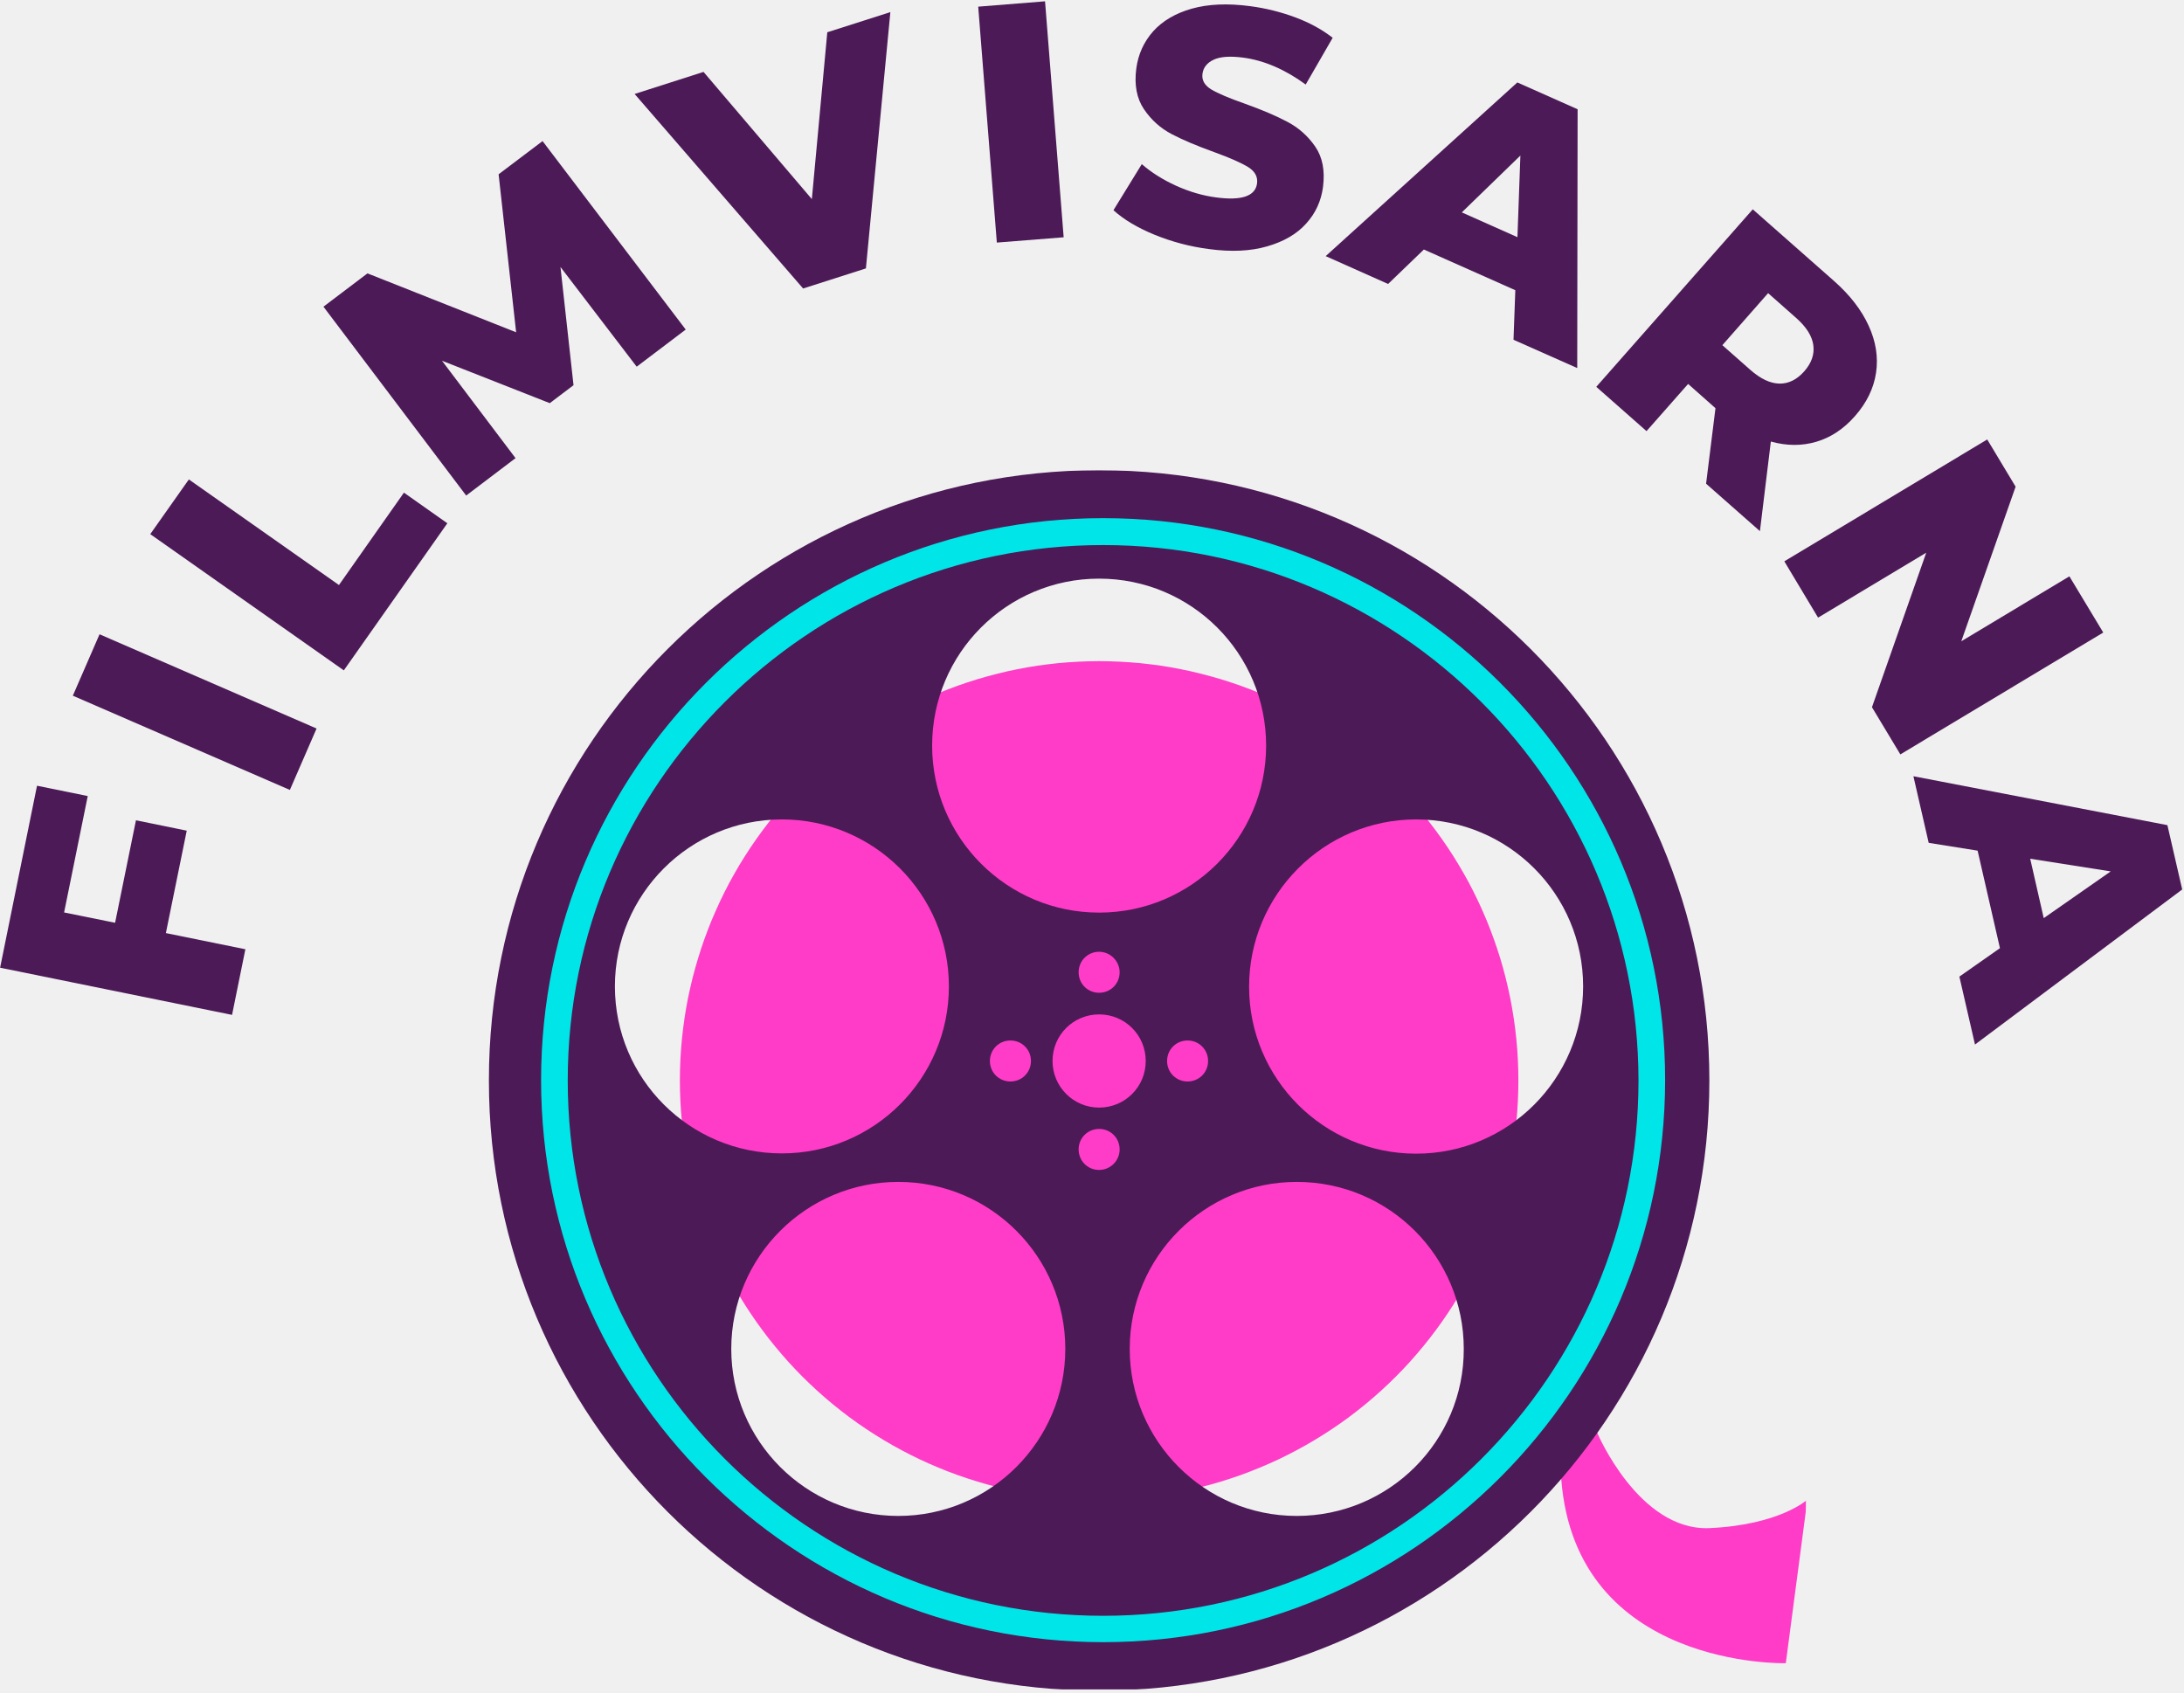
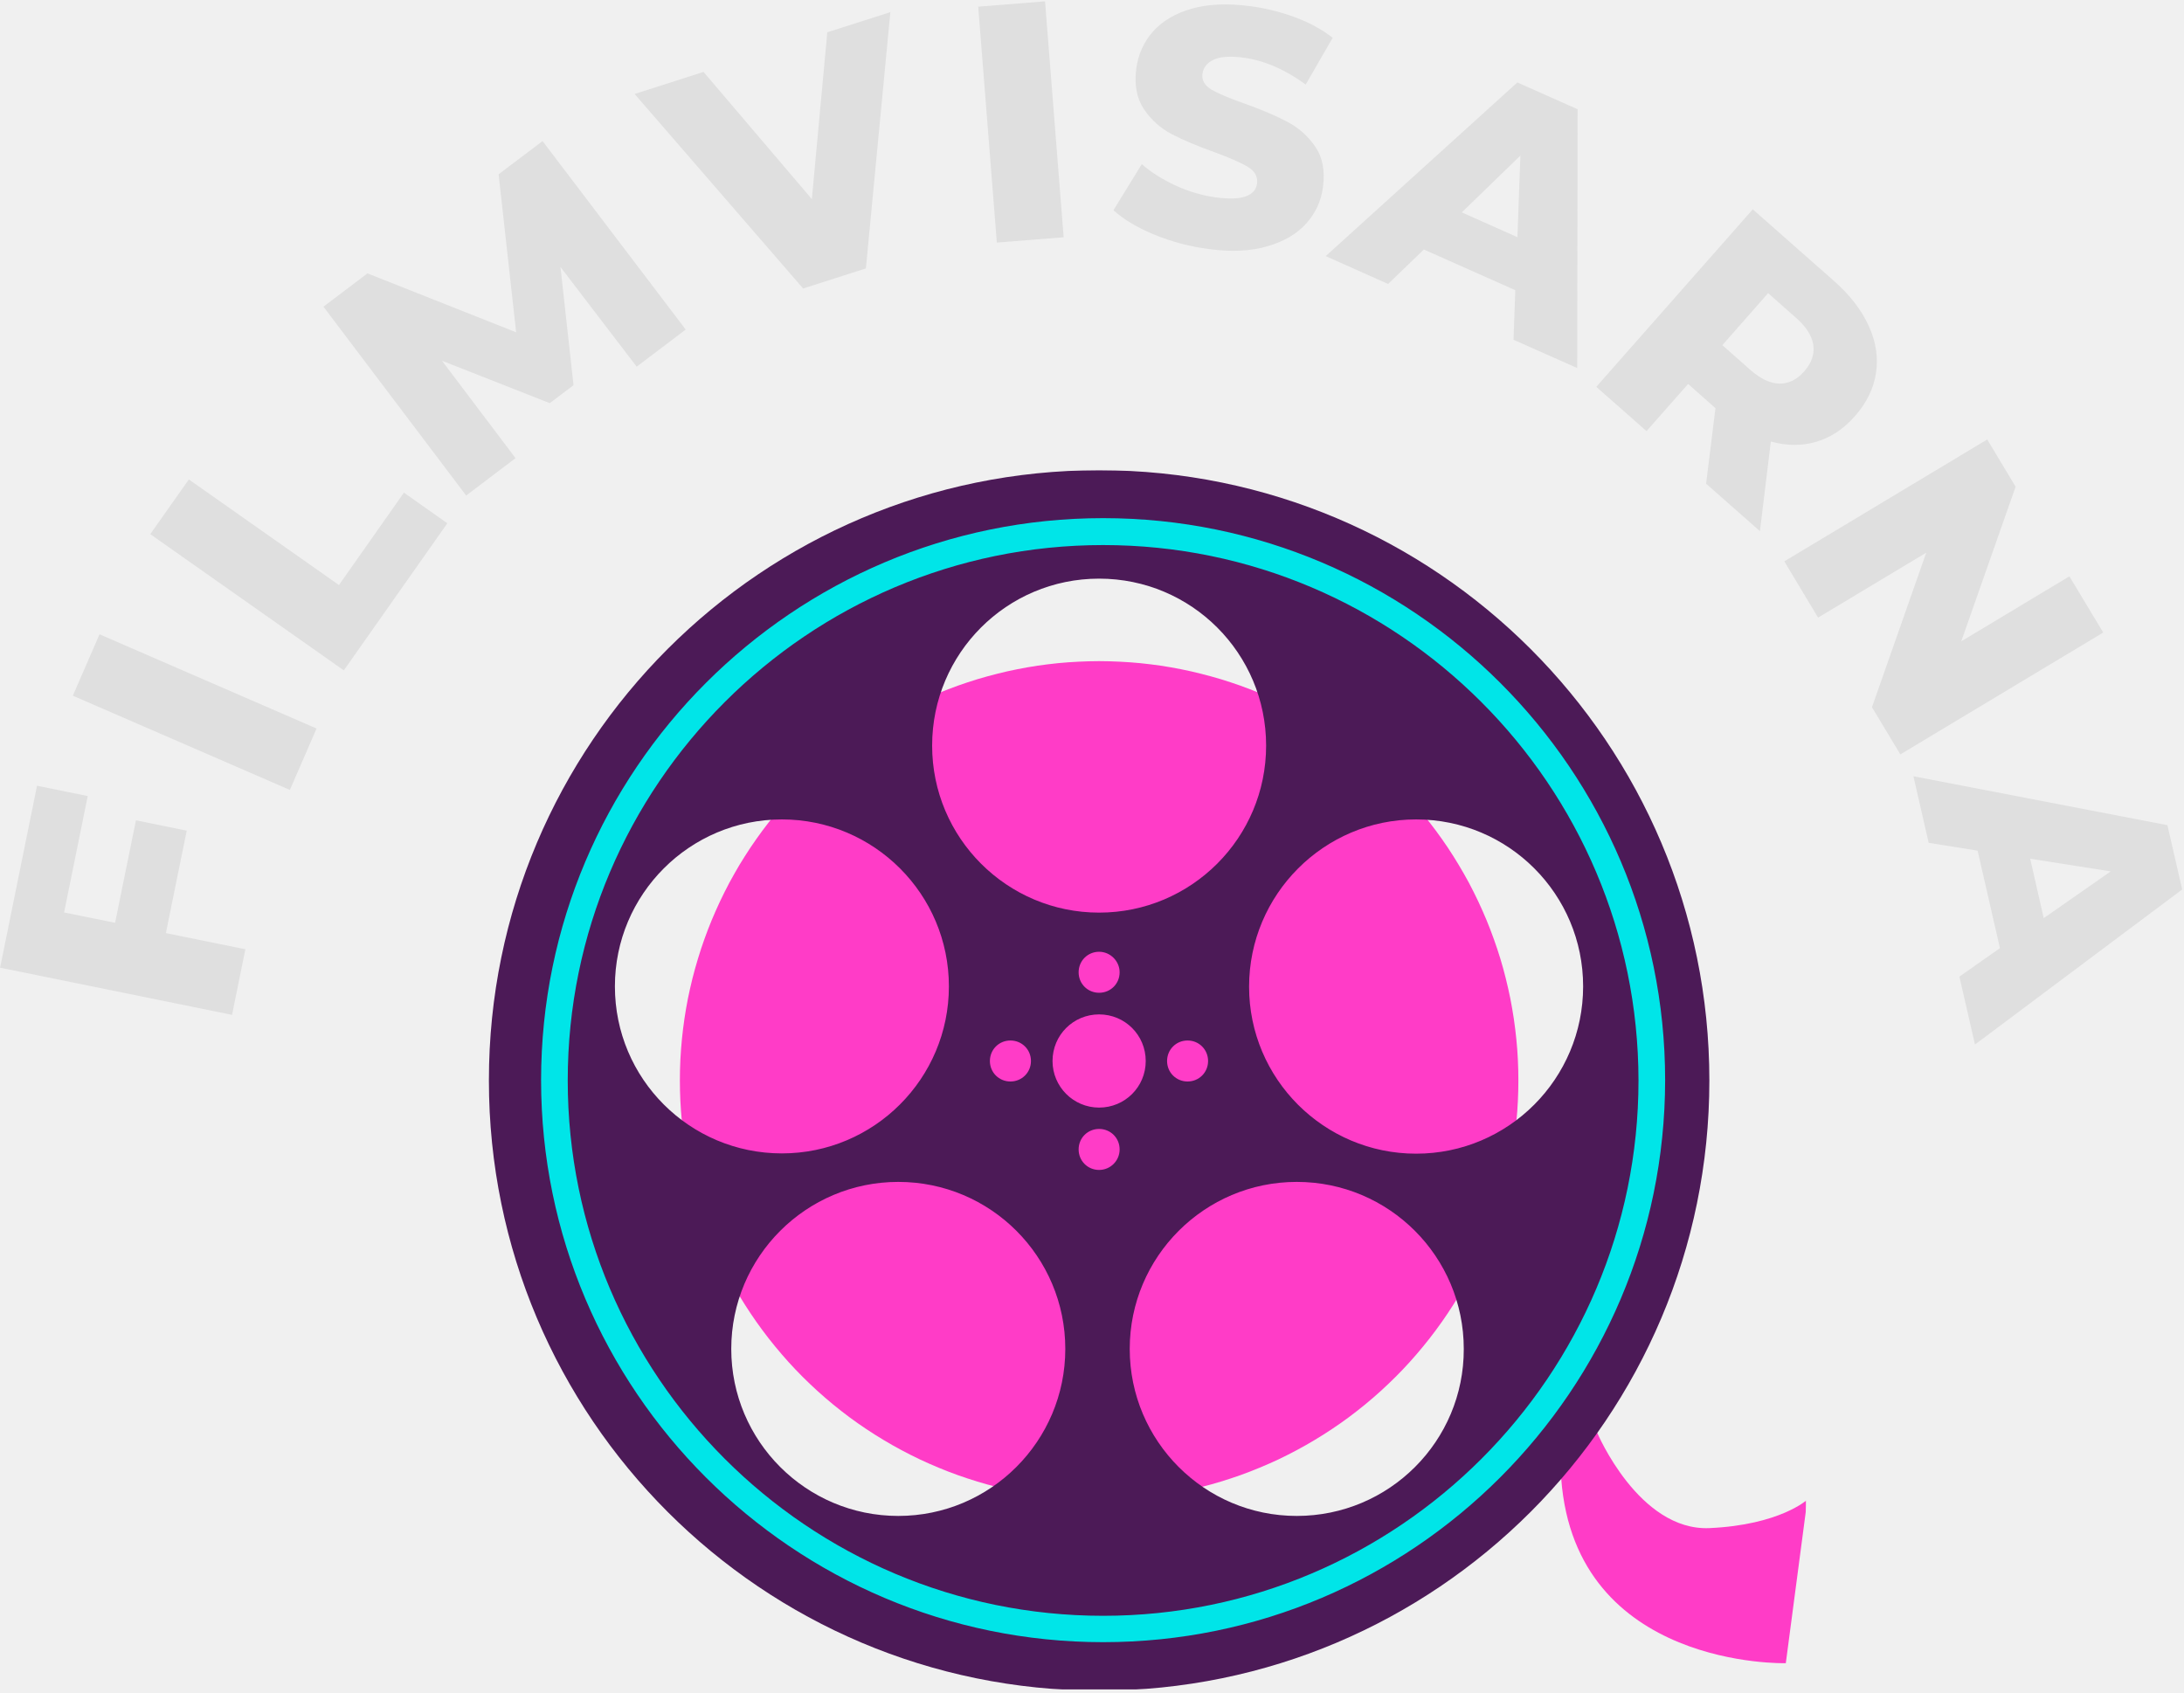
<svg xmlns="http://www.w3.org/2000/svg" width="40" height="31" viewBox="0 0 40 31" fill="none">
  <g clip-path="url(#clip0_916_8529)">
    <mask id="mask0_916_8529" style="mask-type:luminance" maskUnits="userSpaceOnUse" x="28" y="26" width="6" height="5">
      <path d="M28.573 26.201H33.075V30.564H28.573V26.201Z" fill="white" />
    </mask>
    <g mask="url(#mask0_916_8529)">
      <path d="M29.253 26.242C29.253 26.242 30.014 28.042 31.307 27.988C32.6 27.93 33.102 27.466 33.102 27.466L32.707 30.462C32.707 30.462 28.858 30.569 28.594 27.086C28.546 26.423 29.253 26.242 29.253 26.242Z" fill="#FF3CC7" />
    </g>
    <path d="M27.809 19.788C27.809 19.914 27.806 20.04 27.8 20.165C27.794 20.291 27.785 20.416 27.772 20.541C27.76 20.666 27.744 20.791 27.726 20.915C27.707 21.039 27.686 21.163 27.662 21.286C27.637 21.409 27.609 21.532 27.579 21.654C27.549 21.776 27.515 21.897 27.479 22.017C27.442 22.137 27.403 22.256 27.36 22.375C27.318 22.493 27.273 22.611 27.225 22.726C27.177 22.843 27.125 22.958 27.072 23.071C27.018 23.185 26.962 23.297 26.903 23.408C26.843 23.519 26.781 23.628 26.716 23.736C26.652 23.843 26.585 23.95 26.515 24.054C26.445 24.159 26.373 24.261 26.298 24.362C26.223 24.463 26.146 24.562 26.066 24.659C25.986 24.756 25.904 24.852 25.82 24.945C25.736 25.038 25.649 25.129 25.56 25.218C25.471 25.307 25.38 25.393 25.287 25.478C25.194 25.562 25.099 25.644 25.002 25.724C24.905 25.803 24.805 25.881 24.705 25.956C24.604 26.031 24.501 26.103 24.396 26.173C24.292 26.242 24.186 26.31 24.078 26.374C23.97 26.439 23.861 26.501 23.75 26.56C23.639 26.619 23.527 26.676 23.414 26.73C23.3 26.783 23.185 26.834 23.069 26.882C22.953 26.93 22.835 26.976 22.718 27.018C22.599 27.06 22.48 27.099 22.36 27.136C22.239 27.173 22.118 27.206 21.996 27.237C21.874 27.267 21.752 27.295 21.629 27.319C21.506 27.343 21.381 27.365 21.257 27.384C21.133 27.402 21.008 27.417 20.883 27.43C20.758 27.442 20.633 27.451 20.507 27.457C20.382 27.464 20.256 27.467 20.13 27.467C20.005 27.467 19.879 27.464 19.754 27.457C19.628 27.451 19.503 27.442 19.378 27.43C19.253 27.417 19.128 27.402 19.004 27.384C18.88 27.365 18.756 27.343 18.633 27.319C18.509 27.295 18.387 27.267 18.265 27.237C18.143 27.206 18.022 27.173 17.901 27.136C17.781 27.099 17.662 27.06 17.544 27.018C17.425 26.976 17.308 26.93 17.192 26.882C17.076 26.834 16.961 26.783 16.848 26.73C16.734 26.676 16.622 26.619 16.511 26.56C16.4 26.501 16.291 26.439 16.183 26.374C16.075 26.31 15.969 26.242 15.865 26.173C15.76 26.103 15.657 26.031 15.556 25.956C15.455 25.881 15.357 25.803 15.259 25.724C15.162 25.644 15.067 25.562 14.974 25.478C14.881 25.393 14.79 25.307 14.701 25.218C14.612 25.129 14.525 25.038 14.441 24.945C14.357 24.852 14.275 24.756 14.195 24.659C14.115 24.562 14.038 24.463 13.963 24.362C13.888 24.261 13.816 24.159 13.746 24.054C13.676 23.95 13.609 23.843 13.544 23.736C13.48 23.628 13.418 23.519 13.358 23.408C13.299 23.297 13.243 23.185 13.189 23.071C13.135 22.958 13.085 22.843 13.036 22.726C12.988 22.611 12.943 22.493 12.901 22.375C12.858 22.256 12.819 22.137 12.783 22.017C12.746 21.897 12.713 21.776 12.682 21.654C12.652 21.532 12.624 21.409 12.599 21.286C12.575 21.163 12.553 21.039 12.535 20.915C12.517 20.791 12.501 20.666 12.489 20.541C12.477 20.416 12.467 20.291 12.461 20.165C12.455 20.04 12.452 19.914 12.452 19.788C12.452 19.663 12.455 19.537 12.461 19.411C12.467 19.286 12.477 19.161 12.489 19.035C12.501 18.911 12.517 18.786 12.535 18.661C12.553 18.537 12.575 18.413 12.599 18.29C12.624 18.167 12.652 18.044 12.682 17.922C12.713 17.8 12.746 17.68 12.783 17.559C12.819 17.439 12.858 17.32 12.901 17.201C12.943 17.083 12.988 16.966 13.036 16.85C13.085 16.734 13.135 16.619 13.189 16.505C13.243 16.392 13.299 16.279 13.358 16.168C13.418 16.058 13.48 15.948 13.544 15.84C13.609 15.733 13.676 15.627 13.746 15.522C13.816 15.418 13.888 15.315 13.963 15.214C14.038 15.113 14.115 15.014 14.195 14.917C14.275 14.82 14.357 14.725 14.441 14.631C14.525 14.539 14.612 14.447 14.701 14.359C14.79 14.27 14.881 14.183 14.974 14.099C15.067 14.014 15.162 13.932 15.259 13.853C15.357 13.773 15.455 13.695 15.556 13.62C15.657 13.546 15.76 13.473 15.865 13.404C15.969 13.334 16.075 13.266 16.183 13.202C16.291 13.137 16.4 13.076 16.511 13.016C16.622 12.957 16.734 12.9 16.848 12.847C16.961 12.793 17.076 12.742 17.192 12.694C17.308 12.646 17.425 12.601 17.544 12.558C17.662 12.516 17.781 12.477 17.901 12.44C18.022 12.404 18.143 12.37 18.265 12.34C18.387 12.309 18.509 12.281 18.633 12.257C18.756 12.232 18.88 12.211 19.004 12.192C19.128 12.174 19.253 12.159 19.378 12.146C19.503 12.134 19.628 12.125 19.754 12.119C19.879 12.113 20.005 12.109 20.13 12.109C20.256 12.109 20.382 12.113 20.507 12.119C20.633 12.125 20.758 12.134 20.883 12.146C21.008 12.159 21.133 12.174 21.257 12.192C21.381 12.211 21.506 12.232 21.629 12.257C21.752 12.281 21.874 12.309 21.996 12.34C22.118 12.37 22.239 12.404 22.36 12.44C22.48 12.477 22.599 12.516 22.718 12.558C22.835 12.601 22.953 12.646 23.069 12.694C23.185 12.742 23.3 12.793 23.414 12.847C23.527 12.9 23.639 12.957 23.75 13.016C23.861 13.076 23.97 13.137 24.078 13.202C24.186 13.266 24.292 13.334 24.396 13.404C24.501 13.473 24.604 13.546 24.705 13.62C24.805 13.695 24.905 13.773 25.002 13.853C25.099 13.932 25.194 14.014 25.287 14.099C25.38 14.183 25.471 14.27 25.56 14.359C25.649 14.447 25.736 14.539 25.82 14.631C25.904 14.725 25.986 14.82 26.066 14.917C26.146 15.014 26.223 15.113 26.298 15.214C26.373 15.315 26.445 15.418 26.515 15.522C26.585 15.627 26.652 15.733 26.716 15.84C26.781 15.948 26.843 16.058 26.903 16.168C26.962 16.279 27.018 16.392 27.072 16.505C27.125 16.619 27.177 16.734 27.225 16.85C27.273 16.966 27.318 17.083 27.36 17.201C27.403 17.32 27.442 17.439 27.479 17.559C27.515 17.68 27.549 17.8 27.579 17.922C27.609 18.044 27.637 18.167 27.662 18.29C27.686 18.413 27.707 18.537 27.726 18.661C27.744 18.786 27.76 18.911 27.772 19.035C27.785 19.161 27.794 19.286 27.8 19.411C27.806 19.537 27.809 19.663 27.809 19.788Z" fill="#FF3CC7" />
    <mask id="mask1_916_8529" style="mask-type:luminance" maskUnits="userSpaceOnUse" x="8" y="8" width="24" height="23">
      <path d="M8.945 8.612H31.409V30.942H8.945V8.612Z" fill="white" />
    </mask>
    <g mask="url(#mask1_916_8529)">
      <path d="M20.13 8.612C13.96 8.612 8.954 13.617 8.954 19.789C8.954 25.96 13.96 30.965 20.13 30.965C26.302 30.965 31.307 25.96 31.307 19.789C31.307 13.617 26.302 8.612 20.13 8.612ZM20.13 10.598C21.823 10.598 23.189 11.968 23.189 13.656C23.189 15.345 21.819 16.715 20.13 16.715C18.442 16.715 17.072 15.345 17.072 13.656C17.072 11.968 18.438 10.598 20.13 10.598ZM22.126 19.433C22.126 19.642 21.96 19.808 21.75 19.808C21.541 19.808 21.375 19.642 21.375 19.433C21.375 19.223 21.541 19.057 21.75 19.057C21.96 19.057 22.126 19.223 22.126 19.433ZM20.506 17.808C20.506 18.018 20.34 18.183 20.13 18.183C19.921 18.183 19.755 18.018 19.755 17.808C19.755 17.598 19.921 17.432 20.13 17.432C20.335 17.432 20.506 17.603 20.506 17.808ZM18.882 19.433C18.882 19.642 18.716 19.808 18.506 19.808C18.296 19.808 18.13 19.642 18.13 19.433C18.13 19.223 18.296 19.057 18.506 19.057C18.716 19.057 18.882 19.223 18.882 19.433ZM11.262 18.066C11.262 16.378 12.633 15.008 14.32 15.008C16.008 15.008 17.379 16.378 17.379 18.066C17.379 19.755 16.008 21.125 14.32 21.125C12.633 21.125 11.262 19.759 11.262 18.066ZM16.452 27.765C14.764 27.765 13.393 26.394 13.393 24.706C13.393 23.018 14.764 21.647 16.452 21.647C18.145 21.647 19.511 23.018 19.511 24.706C19.511 26.394 18.14 27.765 16.452 27.765ZM19.277 19.433C19.277 18.959 19.657 18.579 20.13 18.579C20.604 18.579 20.984 18.959 20.984 19.433C20.984 19.906 20.604 20.286 20.13 20.286C19.657 20.286 19.277 19.901 19.277 19.433ZM20.13 21.428C19.921 21.428 19.755 21.262 19.755 21.052C19.755 20.842 19.921 20.677 20.13 20.677C20.34 20.677 20.506 20.842 20.506 21.052C20.506 21.262 20.335 21.428 20.13 21.428ZM23.75 27.765C22.062 27.765 20.691 26.394 20.691 24.706C20.691 23.018 22.062 21.647 23.75 21.647C25.443 21.647 26.809 23.018 26.809 24.706C26.814 26.394 25.443 27.765 23.75 27.765ZM25.936 21.13C24.248 21.13 22.877 19.759 22.877 18.072C22.877 16.384 24.248 15.008 25.936 15.008C27.629 15.008 28.995 16.378 28.995 18.066C28.995 19.755 27.629 21.13 25.936 21.13Z" fill="#4C1A57" />
    </g>
    <path d="M20.204 30.077C14.53 30.077 9.91 25.462 9.91 19.784C9.91 14.11 14.525 9.49 20.204 9.49C25.877 9.49 30.497 14.105 30.497 19.784C30.492 25.462 25.877 30.077 20.204 30.077ZM20.204 9.983C14.798 9.983 10.398 14.383 10.398 19.789C10.398 25.194 14.798 29.594 20.204 29.594C25.609 29.594 30.009 25.194 30.009 19.789C30.004 14.383 25.609 9.983 20.204 9.983Z" fill="#00E5E8" />
-     <path d="M1.174 16.712L2.108 16.901L2.49 15.024L3.42 15.214L3.038 17.09L4.494 17.386L4.25 18.588L0.002 17.724L0.678 14.391L1.607 14.58L1.174 16.712Z" fill="#4C1A57" />
-     <path d="M1.334 12.742L1.823 11.617L5.798 13.343L5.309 14.468L1.334 12.742Z" fill="#4C1A57" />
-     <path d="M2.752 9.783L3.459 8.781L6.208 10.715L7.398 9.023L8.193 9.584L6.297 12.278L2.752 9.783Z" fill="#4C1A57" />
-     <path d="M11.661 6.716L10.265 4.89L10.504 7.055L10.069 7.384L8.095 6.607L9.442 8.391L8.538 9.076L5.924 5.617L6.73 5.007L9.453 6.086L9.132 3.192L9.937 2.584L12.559 6.036L11.661 6.716Z" fill="#4C1A57" />
-     <path d="M16.307 0.222L15.859 4.916L14.709 5.284L11.623 1.721L12.885 1.317L14.869 3.647L15.152 0.591L16.307 0.222Z" fill="#4C1A57" />
-     <path d="M17.916 0.122L19.14 0.024L19.481 4.346L18.257 4.443L17.916 0.122Z" fill="#4C1A57" />
-     <path d="M22.143 4.562C21.796 4.517 21.464 4.429 21.147 4.3C20.831 4.17 20.58 4.02 20.393 3.85L20.912 3.006C21.087 3.159 21.297 3.291 21.54 3.402C21.784 3.512 22.029 3.584 22.275 3.616C22.742 3.678 22.992 3.592 23.023 3.359C23.038 3.236 22.984 3.137 22.858 3.059C22.732 2.982 22.527 2.891 22.241 2.787C21.926 2.674 21.665 2.564 21.459 2.456C21.253 2.348 21.084 2.196 20.951 1.999C20.819 1.803 20.772 1.555 20.811 1.256C20.846 0.994 20.949 0.767 21.119 0.575C21.291 0.383 21.527 0.244 21.826 0.159C22.127 0.074 22.485 0.058 22.898 0.113C23.181 0.15 23.456 0.219 23.721 0.317C23.987 0.416 24.216 0.542 24.408 0.692L23.914 1.548C23.534 1.271 23.152 1.106 22.767 1.055C22.526 1.024 22.345 1.037 22.225 1.095C22.105 1.152 22.037 1.239 22.023 1.354C22.008 1.469 22.062 1.563 22.184 1.638C22.308 1.712 22.512 1.798 22.794 1.897C23.112 2.011 23.374 2.122 23.578 2.231C23.784 2.339 23.954 2.49 24.088 2.684C24.222 2.879 24.269 3.125 24.231 3.424C24.197 3.682 24.094 3.906 23.922 4.095C23.752 4.285 23.515 4.423 23.212 4.511C22.909 4.6 22.552 4.617 22.143 4.562Z" fill="#4C1A57" />
-     <path d="M27.753 5.315L26.078 4.57L25.423 5.201L24.28 4.691L27.79 1.51L28.894 2.001L28.887 6.741L27.72 6.223L27.753 5.315ZM27.792 4.344L27.846 2.849L26.773 3.89L27.792 4.344Z" fill="#4C1A57" />
-     <path d="M31.419 7.476L30.918 7.032L30.156 7.896L29.236 7.085L32.102 3.834L33.59 5.146C33.883 5.405 34.094 5.679 34.225 5.967C34.357 6.255 34.402 6.541 34.36 6.826C34.318 7.111 34.189 7.377 33.973 7.622C33.766 7.857 33.531 8.013 33.266 8.091C33.002 8.169 32.724 8.168 32.433 8.087L32.233 9.728L31.247 8.859L31.419 7.476ZM33.044 6.802C33.178 6.65 33.234 6.49 33.211 6.322C33.188 6.154 33.083 5.987 32.894 5.821L32.383 5.369L31.545 6.322L32.056 6.773C32.244 6.939 32.423 7.023 32.591 7.026C32.759 7.028 32.91 6.953 33.044 6.802Z" fill="#4C1A57" />
-     <path d="M38.521 11.585L34.805 13.817L34.285 12.953L35.279 10.123L33.298 11.312L32.68 10.281L36.396 8.049L36.916 8.914L35.921 11.745L37.901 10.556L38.521 11.585Z" fill="#4C1A57" />
-     <path d="M36.629 17.366L36.22 15.58L35.324 15.437L35.044 14.217L39.696 15.113L39.967 16.291L36.172 19.131L35.886 17.887L36.629 17.366ZM37.431 16.816L38.658 15.96L37.183 15.728L37.431 16.816Z" fill="#4C1A57" />
+     <path d="M1.174 16.712L2.108 16.901L2.49 15.024L3.42 15.214L3.038 17.09L4.494 17.386L4.25 18.588L0.002 17.724L0.678 14.391L1.607 14.58L1.174 16.712Z" fill="#dfdfdf" />
+     <path d="M1.334 12.742L1.823 11.617L5.798 13.343L5.309 14.468L1.334 12.742Z" fill="#dfdfdf" />
+     <path d="M2.752 9.783L3.459 8.781L6.208 10.715L7.398 9.023L8.193 9.584L6.297 12.278L2.752 9.783Z" fill="#dfdfdf" />
+     <path d="M11.661 6.716L10.265 4.89L10.504 7.055L10.069 7.384L8.095 6.607L9.442 8.391L8.538 9.076L5.924 5.617L6.73 5.007L9.453 6.086L9.132 3.192L9.937 2.584L12.559 6.036L11.661 6.716Z" fill="#dfdfdf" />
+     <path d="M16.307 0.222L15.859 4.916L14.709 5.284L11.623 1.721L12.885 1.317L14.869 3.647L15.152 0.591L16.307 0.222Z" fill="#dfdfdf" />
+     <path d="M17.916 0.122L19.14 0.024L19.481 4.346L18.257 4.443L17.916 0.122Z" fill="#dfdfdf" />
+     <path d="M22.143 4.562C21.796 4.517 21.464 4.429 21.147 4.3C20.831 4.17 20.58 4.02 20.393 3.85L20.912 3.006C21.087 3.159 21.297 3.291 21.54 3.402C21.784 3.512 22.029 3.584 22.275 3.616C22.742 3.678 22.992 3.592 23.023 3.359C23.038 3.236 22.984 3.137 22.858 3.059C22.732 2.982 22.527 2.891 22.241 2.787C21.926 2.674 21.665 2.564 21.459 2.456C21.253 2.348 21.084 2.196 20.951 1.999C20.819 1.803 20.772 1.555 20.811 1.256C20.846 0.994 20.949 0.767 21.119 0.575C21.291 0.383 21.527 0.244 21.826 0.159C22.127 0.074 22.485 0.058 22.898 0.113C23.181 0.15 23.456 0.219 23.721 0.317C23.987 0.416 24.216 0.542 24.408 0.692L23.914 1.548C23.534 1.271 23.152 1.106 22.767 1.055C22.526 1.024 22.345 1.037 22.225 1.095C22.105 1.152 22.037 1.239 22.023 1.354C22.008 1.469 22.062 1.563 22.184 1.638C22.308 1.712 22.512 1.798 22.794 1.897C23.112 2.011 23.374 2.122 23.578 2.231C23.784 2.339 23.954 2.49 24.088 2.684C24.222 2.879 24.269 3.125 24.231 3.424C24.197 3.682 24.094 3.906 23.922 4.095C23.752 4.285 23.515 4.423 23.212 4.511C22.909 4.6 22.552 4.617 22.143 4.562Z" fill="#dfdfdf" />
+     <path d="M27.753 5.315L26.078 4.57L25.423 5.201L24.28 4.691L27.79 1.51L28.894 2.001L28.887 6.741L27.72 6.223L27.753 5.315ZM27.792 4.344L27.846 2.849L26.773 3.89L27.792 4.344Z" fill="#dfdfdf" />
+     <path d="M31.419 7.476L30.918 7.032L30.156 7.896L29.236 7.085L32.102 3.834L33.59 5.146C33.883 5.405 34.094 5.679 34.225 5.967C34.357 6.255 34.402 6.541 34.36 6.826C34.318 7.111 34.189 7.377 33.973 7.622C33.766 7.857 33.531 8.013 33.266 8.091C33.002 8.169 32.724 8.168 32.433 8.087L32.233 9.728L31.247 8.859L31.419 7.476ZM33.044 6.802C33.178 6.65 33.234 6.49 33.211 6.322C33.188 6.154 33.083 5.987 32.894 5.821L32.383 5.369L31.545 6.322L32.056 6.773C32.244 6.939 32.423 7.023 32.591 7.026C32.759 7.028 32.91 6.953 33.044 6.802Z" fill="#dfdfdf" />
+     <path d="M38.521 11.585L34.805 13.817L34.285 12.953L35.279 10.123L33.298 11.312L32.68 10.281L36.396 8.049L36.916 8.914L35.921 11.745L37.901 10.556L38.521 11.585Z" fill="#dfdfdf" />
+     <path d="M36.629 17.366L36.22 15.58L35.324 15.437L35.044 14.217L39.696 15.113L39.967 16.291L36.172 19.131L35.886 17.887L36.629 17.366ZM37.431 16.816L38.658 15.96L37.183 15.728L37.431 16.816Z" fill="#dfdfdf" />
  </g>
  <defs>
    <clipPath id="clip0_916_8529">
      <rect width="39.997" height="31" fill="white" />
    </clipPath>
  </defs>
</svg>
